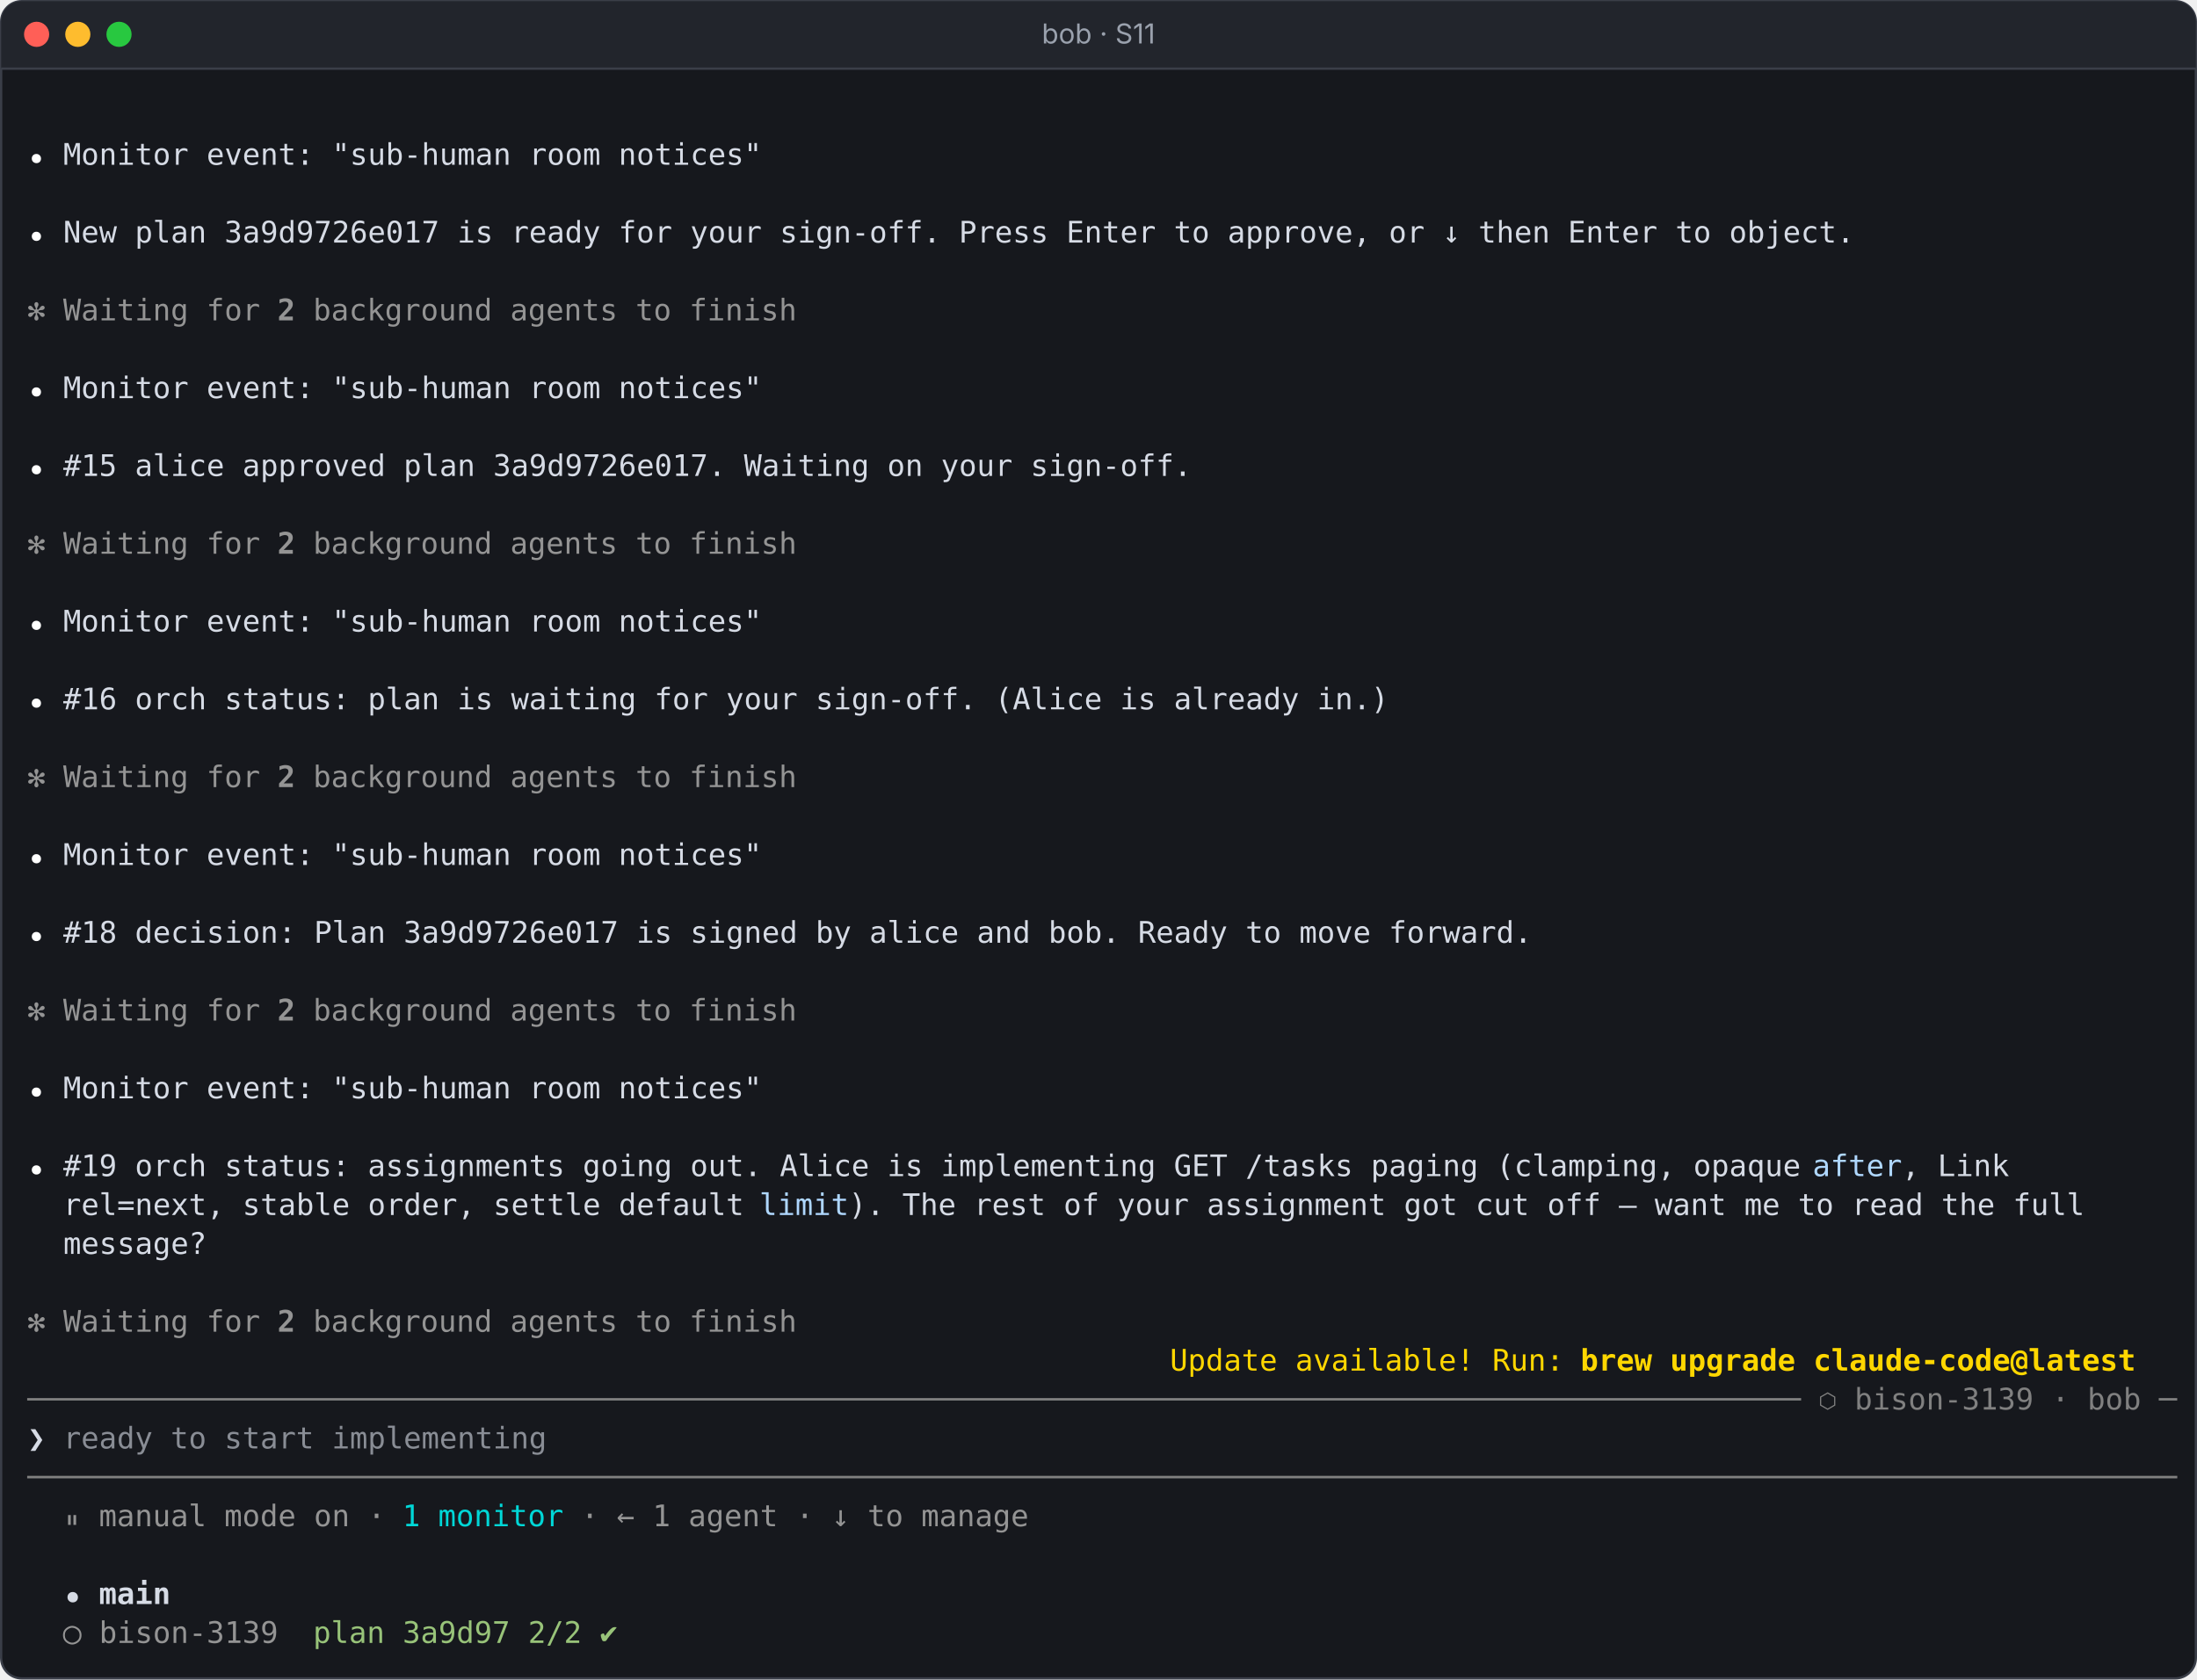
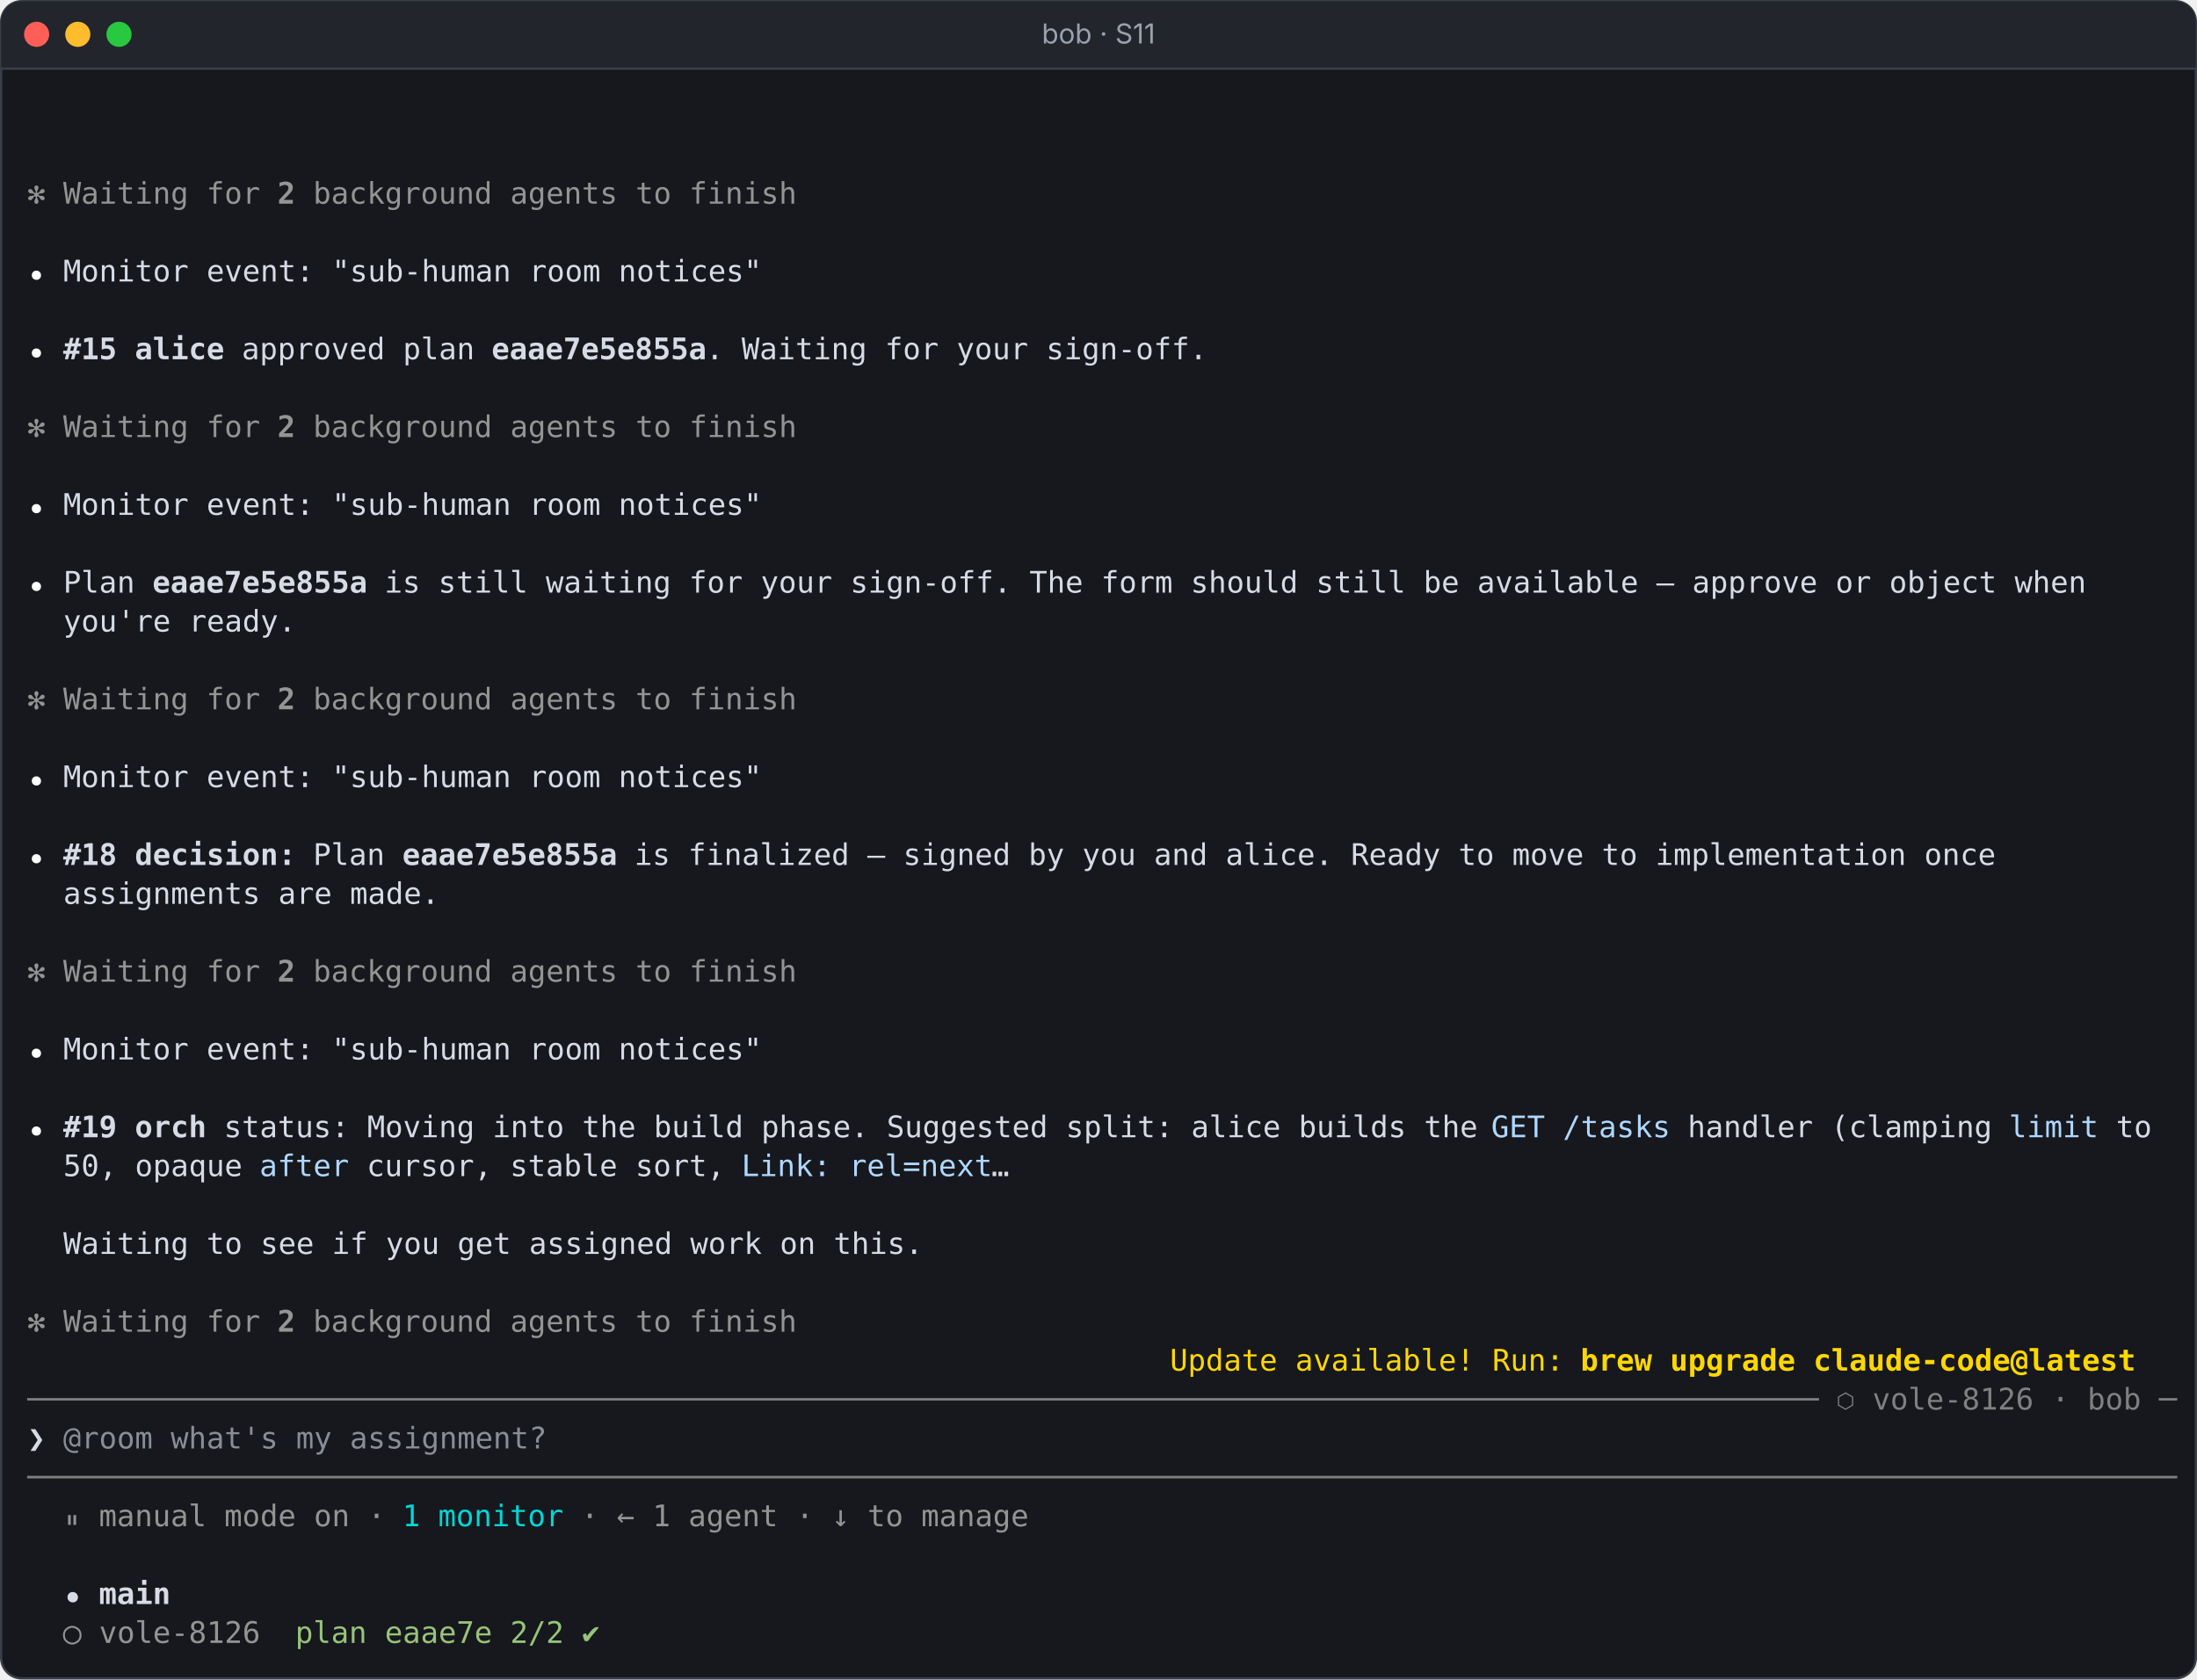
<svg xmlns="http://www.w3.org/2000/svg" viewBox="0 0 960 734" width="960" height="734" role="img" aria-label="bob · S11" font-family="ui-monospace, 'SF Mono', SFMono-Regular, Menlo, Consolas, 'DejaVu Sans Mono', 'Liberation Mono', monospace" font-size="13">
  <rect x="0.5" y="0.5" width="959" height="733" rx="9" fill="#16181d" stroke="#3a3e48" />
  <path d="M0.5 30V9.5a9 9 0 0 1 9-9h941a9 9 0 0 1 9 9V30z" fill="#22252c" />
  <line x1="0.5" y1="30" x2="959.5" y2="30" stroke="#3a3e48" />
  <circle cx="16" cy="15" r="5.5" fill="#ff5f57" />
  <circle cx="34" cy="15" r="5.5" fill="#febc2e" />
  <circle cx="52" cy="15" r="5.5" fill="#28c840" />
  <text x="480" y="19" text-anchor="middle" fill="#9aa1ad" font-size="12" font-family="-apple-system, 'Segoe UI', system-ui, sans-serif">bob · S11</text>
  <g fill="#d6dbe5">
-     <text x="12" y="72" fill="#ffffff" textLength="7.8" lengthAdjust="spacingAndGlyphs" xml:space="preserve">⏺</text>
-     <text x="19.8" y="72" textLength="312" lengthAdjust="spacing" xml:space="preserve"> Monitor event: "sub-human room notices"</text>
-     <text x="12" y="106" fill="#ffffff" textLength="7.8" lengthAdjust="spacingAndGlyphs" xml:space="preserve">⏺</text>
-     <text x="19.8" y="106" textLength="787.8" lengthAdjust="spacingAndGlyphs" xml:space="preserve"> New plan 3a9d9726e017 is ready for your sign-off. Press Enter to approve, or ↓ then Enter to object.</text>
-     <text x="12" y="140" fill="#949494" textLength="7.8" lengthAdjust="spacingAndGlyphs" xml:space="preserve">✻</text>
-     <text x="27.6" y="140" fill="#949494" textLength="93.6" lengthAdjust="spacing" xml:space="preserve">Waiting for </text>
-     <text x="121.2" y="140" fill="#949494" font-weight="bold" xml:space="preserve">2</text>
-     <text x="129" y="140" fill="#949494" textLength="218.4" lengthAdjust="spacing" xml:space="preserve"> background agents to finish</text>
-     <text x="12" y="174" fill="#ffffff" textLength="7.8" lengthAdjust="spacingAndGlyphs" xml:space="preserve">⏺</text>
-     <text x="19.8" y="174" textLength="312" lengthAdjust="spacing" xml:space="preserve"> Monitor event: "sub-human room notices"</text>
-     <text x="12" y="208" fill="#ffffff" textLength="7.8" lengthAdjust="spacingAndGlyphs" xml:space="preserve">⏺</text>
-     <text x="19.8" y="208" textLength="499.2" lengthAdjust="spacing" xml:space="preserve"> #15 alice approved plan 3a9d9726e017. Waiting on your sign-off.</text>
-     <text x="12" y="242" fill="#949494" textLength="7.8" lengthAdjust="spacingAndGlyphs" xml:space="preserve">✻</text>
-     <text x="27.6" y="242" fill="#949494" textLength="93.6" lengthAdjust="spacing" xml:space="preserve">Waiting for </text>
-     <text x="121.2" y="242" fill="#949494" font-weight="bold" xml:space="preserve">2</text>
-     <text x="129" y="242" fill="#949494" textLength="218.4" lengthAdjust="spacing" xml:space="preserve"> background agents to finish</text>
-     <text x="12" y="276" fill="#ffffff" textLength="7.8" lengthAdjust="spacingAndGlyphs" xml:space="preserve">⏺</text>
-     <text x="19.8" y="276" textLength="312" lengthAdjust="spacing" xml:space="preserve"> Monitor event: "sub-human room notices"</text>
-     <text x="12" y="310" fill="#ffffff" textLength="7.8" lengthAdjust="spacingAndGlyphs" xml:space="preserve">⏺</text>
-     <text x="19.8" y="310" textLength="585" lengthAdjust="spacing" xml:space="preserve"> #16 orch status: plan is waiting for your sign-off. (Alice is already in.)</text>
-     <text x="12" y="344" fill="#949494" textLength="7.8" lengthAdjust="spacingAndGlyphs" xml:space="preserve">✻</text>
-     <text x="27.6" y="344" fill="#949494" textLength="93.6" lengthAdjust="spacing" xml:space="preserve">Waiting for </text>
-     <text x="121.2" y="344" fill="#949494" font-weight="bold" xml:space="preserve">2</text>
-     <text x="129" y="344" fill="#949494" textLength="218.4" lengthAdjust="spacing" xml:space="preserve"> background agents to finish</text>
+     <text x="12" y="89" fill="#949494" textLength="7.8" lengthAdjust="spacingAndGlyphs" xml:space="preserve">✻</text>
+     <text x="27.6" y="89" fill="#949494" textLength="93.6" lengthAdjust="spacing" xml:space="preserve">Waiting for </text>
+     <text x="121.2" y="89" fill="#949494" font-weight="bold" xml:space="preserve">2</text>
+     <text x="129" y="89" fill="#949494" textLength="218.4" lengthAdjust="spacing" xml:space="preserve"> background agents to finish</text>
+     <text x="12" y="123" fill="#ffffff" textLength="7.8" lengthAdjust="spacingAndGlyphs" xml:space="preserve">⏺</text>
+     <text x="19.8" y="123" textLength="312" lengthAdjust="spacing" xml:space="preserve"> Monitor event: "sub-human room notices"</text>
+     <text x="12" y="157" fill="#ffffff" textLength="7.8" lengthAdjust="spacingAndGlyphs" xml:space="preserve">⏺</text>
+     <text x="27.6" y="157" font-weight="bold" textLength="70.2" lengthAdjust="spacing" xml:space="preserve">#15 alice</text>
+     <text x="97.8" y="157" textLength="117" lengthAdjust="spacing" xml:space="preserve"> approved plan </text>
+     <text x="214.8" y="157" font-weight="bold" textLength="93.6" lengthAdjust="spacing" xml:space="preserve">eaae7e5e855a</text>
+     <text x="308.4" y="157" textLength="218.4" lengthAdjust="spacing" xml:space="preserve">. Waiting for your sign-off.</text>
+     <text x="12" y="191" fill="#949494" textLength="7.8" lengthAdjust="spacingAndGlyphs" xml:space="preserve">✻</text>
+     <text x="27.6" y="191" fill="#949494" textLength="93.6" lengthAdjust="spacing" xml:space="preserve">Waiting for </text>
+     <text x="121.2" y="191" fill="#949494" font-weight="bold" xml:space="preserve">2</text>
+     <text x="129" y="191" fill="#949494" textLength="218.4" lengthAdjust="spacing" xml:space="preserve"> background agents to finish</text>
+     <text x="12" y="225" fill="#ffffff" textLength="7.8" lengthAdjust="spacingAndGlyphs" xml:space="preserve">⏺</text>
+     <text x="19.8" y="225" textLength="312" lengthAdjust="spacing" xml:space="preserve"> Monitor event: "sub-human room notices"</text>
+     <text x="12" y="259" fill="#ffffff" textLength="7.8" lengthAdjust="spacingAndGlyphs" xml:space="preserve">⏺</text>
+     <text x="19.8" y="259" textLength="46.8" lengthAdjust="spacing" xml:space="preserve"> Plan </text>
+     <text x="66.6" y="259" font-weight="bold" textLength="93.6" lengthAdjust="spacing" xml:space="preserve">eaae7e5e855a</text>
+     <text x="160.2" y="259" textLength="748.8" lengthAdjust="spacingAndGlyphs" xml:space="preserve"> is still waiting for your sign-off. The form should still be available — approve or object when</text>
+     <text x="12" y="276" textLength="117" lengthAdjust="spacing" xml:space="preserve">  you're ready.</text>
+     <text x="12" y="310" fill="#949494" textLength="7.8" lengthAdjust="spacingAndGlyphs" xml:space="preserve">✻</text>
+     <text x="27.6" y="310" fill="#949494" textLength="93.6" lengthAdjust="spacing" xml:space="preserve">Waiting for </text>
+     <text x="121.2" y="310" fill="#949494" font-weight="bold" xml:space="preserve">2</text>
+     <text x="129" y="310" fill="#949494" textLength="218.4" lengthAdjust="spacing" xml:space="preserve"> background agents to finish</text>
+     <text x="12" y="344" fill="#ffffff" textLength="7.8" lengthAdjust="spacingAndGlyphs" xml:space="preserve">⏺</text>
+     <text x="19.8" y="344" textLength="312" lengthAdjust="spacing" xml:space="preserve"> Monitor event: "sub-human room notices"</text>
    <text x="12" y="378" fill="#ffffff" textLength="7.8" lengthAdjust="spacingAndGlyphs" xml:space="preserve">⏺</text>
-     <text x="19.8" y="378" textLength="312" lengthAdjust="spacing" xml:space="preserve"> Monitor event: "sub-human room notices"</text>
-     <text x="12" y="412" fill="#ffffff" textLength="7.8" lengthAdjust="spacingAndGlyphs" xml:space="preserve">⏺</text>
-     <text x="19.8" y="412" textLength="647.4" lengthAdjust="spacing" xml:space="preserve"> #18 decision: Plan 3a9d9726e017 is signed by alice and bob. Ready to move forward.</text>
-     <text x="12" y="446" fill="#949494" textLength="7.8" lengthAdjust="spacingAndGlyphs" xml:space="preserve">✻</text>
-     <text x="27.6" y="446" fill="#949494" textLength="93.6" lengthAdjust="spacing" xml:space="preserve">Waiting for </text>
-     <text x="121.2" y="446" fill="#949494" font-weight="bold" xml:space="preserve">2</text>
-     <text x="129" y="446" fill="#949494" textLength="218.4" lengthAdjust="spacing" xml:space="preserve"> background agents to finish</text>
-     <text x="12" y="480" fill="#ffffff" textLength="7.8" lengthAdjust="spacingAndGlyphs" xml:space="preserve">⏺</text>
-     <text x="19.8" y="480" textLength="312" lengthAdjust="spacing" xml:space="preserve"> Monitor event: "sub-human room notices"</text>
-     <text x="12" y="514" fill="#ffffff" textLength="7.8" lengthAdjust="spacingAndGlyphs" xml:space="preserve">⏺</text>
-     <text x="19.8" y="514" textLength="772.2" lengthAdjust="spacing" xml:space="preserve"> #19 orch status: assignments going out. Alice is implementing GET /tasks paging (clamping, opaque </text>
-     <text x="792" y="514" fill="#afd7ff" textLength="39" lengthAdjust="spacing" xml:space="preserve">after</text>
-     <text x="831" y="514" textLength="46.8" lengthAdjust="spacing" xml:space="preserve">, Link</text>
-     <text x="12" y="531" textLength="319.8" lengthAdjust="spacing" xml:space="preserve">  rel=next, stable order, settle default </text>
-     <text x="331.8" y="531" fill="#afd7ff" textLength="39" lengthAdjust="spacing" xml:space="preserve">limit</text>
-     <text x="370.8" y="531" textLength="538.2" lengthAdjust="spacingAndGlyphs" xml:space="preserve">). The rest of your assignment got cut off — want me to read the full</text>
-     <text x="12" y="548" textLength="78" lengthAdjust="spacing" xml:space="preserve">  message?</text>
+     <text x="27.6" y="378" font-weight="bold" textLength="101.4" lengthAdjust="spacing" xml:space="preserve">#18 decision:</text>
+     <text x="129" y="378" textLength="46.8" lengthAdjust="spacing" xml:space="preserve"> Plan </text>
+     <text x="175.8" y="378" font-weight="bold" textLength="93.6" lengthAdjust="spacing" xml:space="preserve">eaae7e5e855a</text>
+     <text x="269.4" y="378" textLength="600.6" lengthAdjust="spacingAndGlyphs" xml:space="preserve"> is finalized — signed by you and alice. Ready to move to implementation once</text>
+     <text x="12" y="395" textLength="179.4" lengthAdjust="spacing" xml:space="preserve">  assignments are made.</text>
+     <text x="12" y="429" fill="#949494" textLength="7.8" lengthAdjust="spacingAndGlyphs" xml:space="preserve">✻</text>
+     <text x="27.6" y="429" fill="#949494" textLength="93.6" lengthAdjust="spacing" xml:space="preserve">Waiting for </text>
+     <text x="121.2" y="429" fill="#949494" font-weight="bold" xml:space="preserve">2</text>
+     <text x="129" y="429" fill="#949494" textLength="218.4" lengthAdjust="spacing" xml:space="preserve"> background agents to finish</text>
+     <text x="12" y="463" fill="#ffffff" textLength="7.8" lengthAdjust="spacingAndGlyphs" xml:space="preserve">⏺</text>
+     <text x="19.8" y="463" textLength="312" lengthAdjust="spacing" xml:space="preserve"> Monitor event: "sub-human room notices"</text>
+     <text x="12" y="497" fill="#ffffff" textLength="7.8" lengthAdjust="spacingAndGlyphs" xml:space="preserve">⏺</text>
+     <text x="27.6" y="497" font-weight="bold" textLength="62.4" lengthAdjust="spacing" xml:space="preserve">#19 orch</text>
+     <text x="90" y="497" textLength="561.6" lengthAdjust="spacing" xml:space="preserve"> status: Moving into the build phase. Suggested split: alice builds the </text>
+     <text x="651.6" y="497" fill="#afd7ff" textLength="78" lengthAdjust="spacing" xml:space="preserve">GET /tasks</text>
+     <text x="729.6" y="497" textLength="148.2" lengthAdjust="spacing" xml:space="preserve"> handler (clamping </text>
+     <text x="877.8" y="497" fill="#afd7ff" textLength="39" lengthAdjust="spacing" xml:space="preserve">limit</text>
+     <text x="916.8" y="497" textLength="23.4" lengthAdjust="spacing" xml:space="preserve"> to</text>
+     <text x="12" y="514" textLength="101.4" lengthAdjust="spacing" xml:space="preserve">  50, opaque </text>
+     <text x="113.4" y="514" fill="#afd7ff" textLength="39" lengthAdjust="spacing" xml:space="preserve">after</text>
+     <text x="152.4" y="514" textLength="171.6" lengthAdjust="spacing" xml:space="preserve"> cursor, stable sort, </text>
+     <text x="324" y="514" fill="#afd7ff" textLength="109.2" lengthAdjust="spacing" xml:space="preserve">Link: rel=next</text>
+     <text x="433.2" y="514" textLength="7.8" lengthAdjust="spacingAndGlyphs" xml:space="preserve">…</text>
+     <text x="12" y="548" textLength="390" lengthAdjust="spacing" xml:space="preserve">  Waiting to see if you get assigned work on this.</text>
    <text x="12" y="582" fill="#949494" textLength="7.8" lengthAdjust="spacingAndGlyphs" xml:space="preserve">✻</text>
    <text x="27.6" y="582" fill="#949494" textLength="93.6" lengthAdjust="spacing" xml:space="preserve">Waiting for </text>
    <text x="121.2" y="582" fill="#949494" font-weight="bold" xml:space="preserve">2</text>
    <text x="129" y="582" fill="#949494" textLength="218.4" lengthAdjust="spacing" xml:space="preserve"> background agents to finish</text>
    <text x="511.2" y="599" fill="#ffd700" textLength="179.4" lengthAdjust="spacing" xml:space="preserve">Update available! Run: </text>
    <text x="690.6" y="599" fill="#ffd700" font-weight="bold" textLength="241.8" lengthAdjust="spacing" xml:space="preserve">brew upgrade claude-code@latest</text>
-     <text x="12" y="616" fill="#808080" textLength="936" lengthAdjust="spacingAndGlyphs" xml:space="preserve">─────────────────────────────────────────────────────────────────────────────────────────────────── ⬡ bison-3139 · bob ─</text>
+     <text x="12" y="616" fill="#808080" textLength="936" lengthAdjust="spacingAndGlyphs" xml:space="preserve">──────────────────────────────────────────────────────────────────────────────────────────────────── ⬡ vole-8126 · bob ─</text>
    <text x="12" y="633" textLength="15.6" lengthAdjust="spacingAndGlyphs" xml:space="preserve">❯ </text>
-     <text x="27.6" y="633" opacity="0.6" textLength="210.6" lengthAdjust="spacing" xml:space="preserve">ready to start implementing</text>
+     <text x="27.6" y="633" opacity="0.6" textLength="210.6" lengthAdjust="spacing" xml:space="preserve">@room what's my assignment?</text>
    <text x="12" y="650" fill="#808080" textLength="936" lengthAdjust="spacingAndGlyphs" xml:space="preserve">────────────────────────────────────────────────────────────────────────────────────────────────────────────────────────</text>
    <text x="27.6" y="667" fill="#949494" textLength="148.2" lengthAdjust="spacingAndGlyphs" xml:space="preserve">⏸ manual mode on · </text>
    <text x="175.8" y="667" fill="#00d7d7" textLength="70.2" lengthAdjust="spacing" xml:space="preserve">1 monitor</text>
    <text x="246" y="667" fill="#949494" textLength="202.8" lengthAdjust="spacingAndGlyphs" xml:space="preserve"> · ← 1 agent · ↓ to manage</text>
    <text x="12" y="701" font-weight="bold" textLength="62.4" lengthAdjust="spacingAndGlyphs" xml:space="preserve">  ⏺ main</text>
-     <text x="12" y="718" fill="#949494" textLength="124.8" lengthAdjust="spacingAndGlyphs" xml:space="preserve">  ◯ bison-3139  </text>
-     <text x="136.8" y="718" fill="#98c379" textLength="132.6" lengthAdjust="spacingAndGlyphs" xml:space="preserve">plan 3a9d97 2/2 ✔</text>
+     <text x="12" y="718" fill="#949494" textLength="117" lengthAdjust="spacingAndGlyphs" xml:space="preserve">  ◯ vole-8126  </text>
+     <text x="129" y="718" fill="#98c379" textLength="132.6" lengthAdjust="spacingAndGlyphs" xml:space="preserve">plan eaae7e 2/2 ✔</text>
  </g>
</svg>
